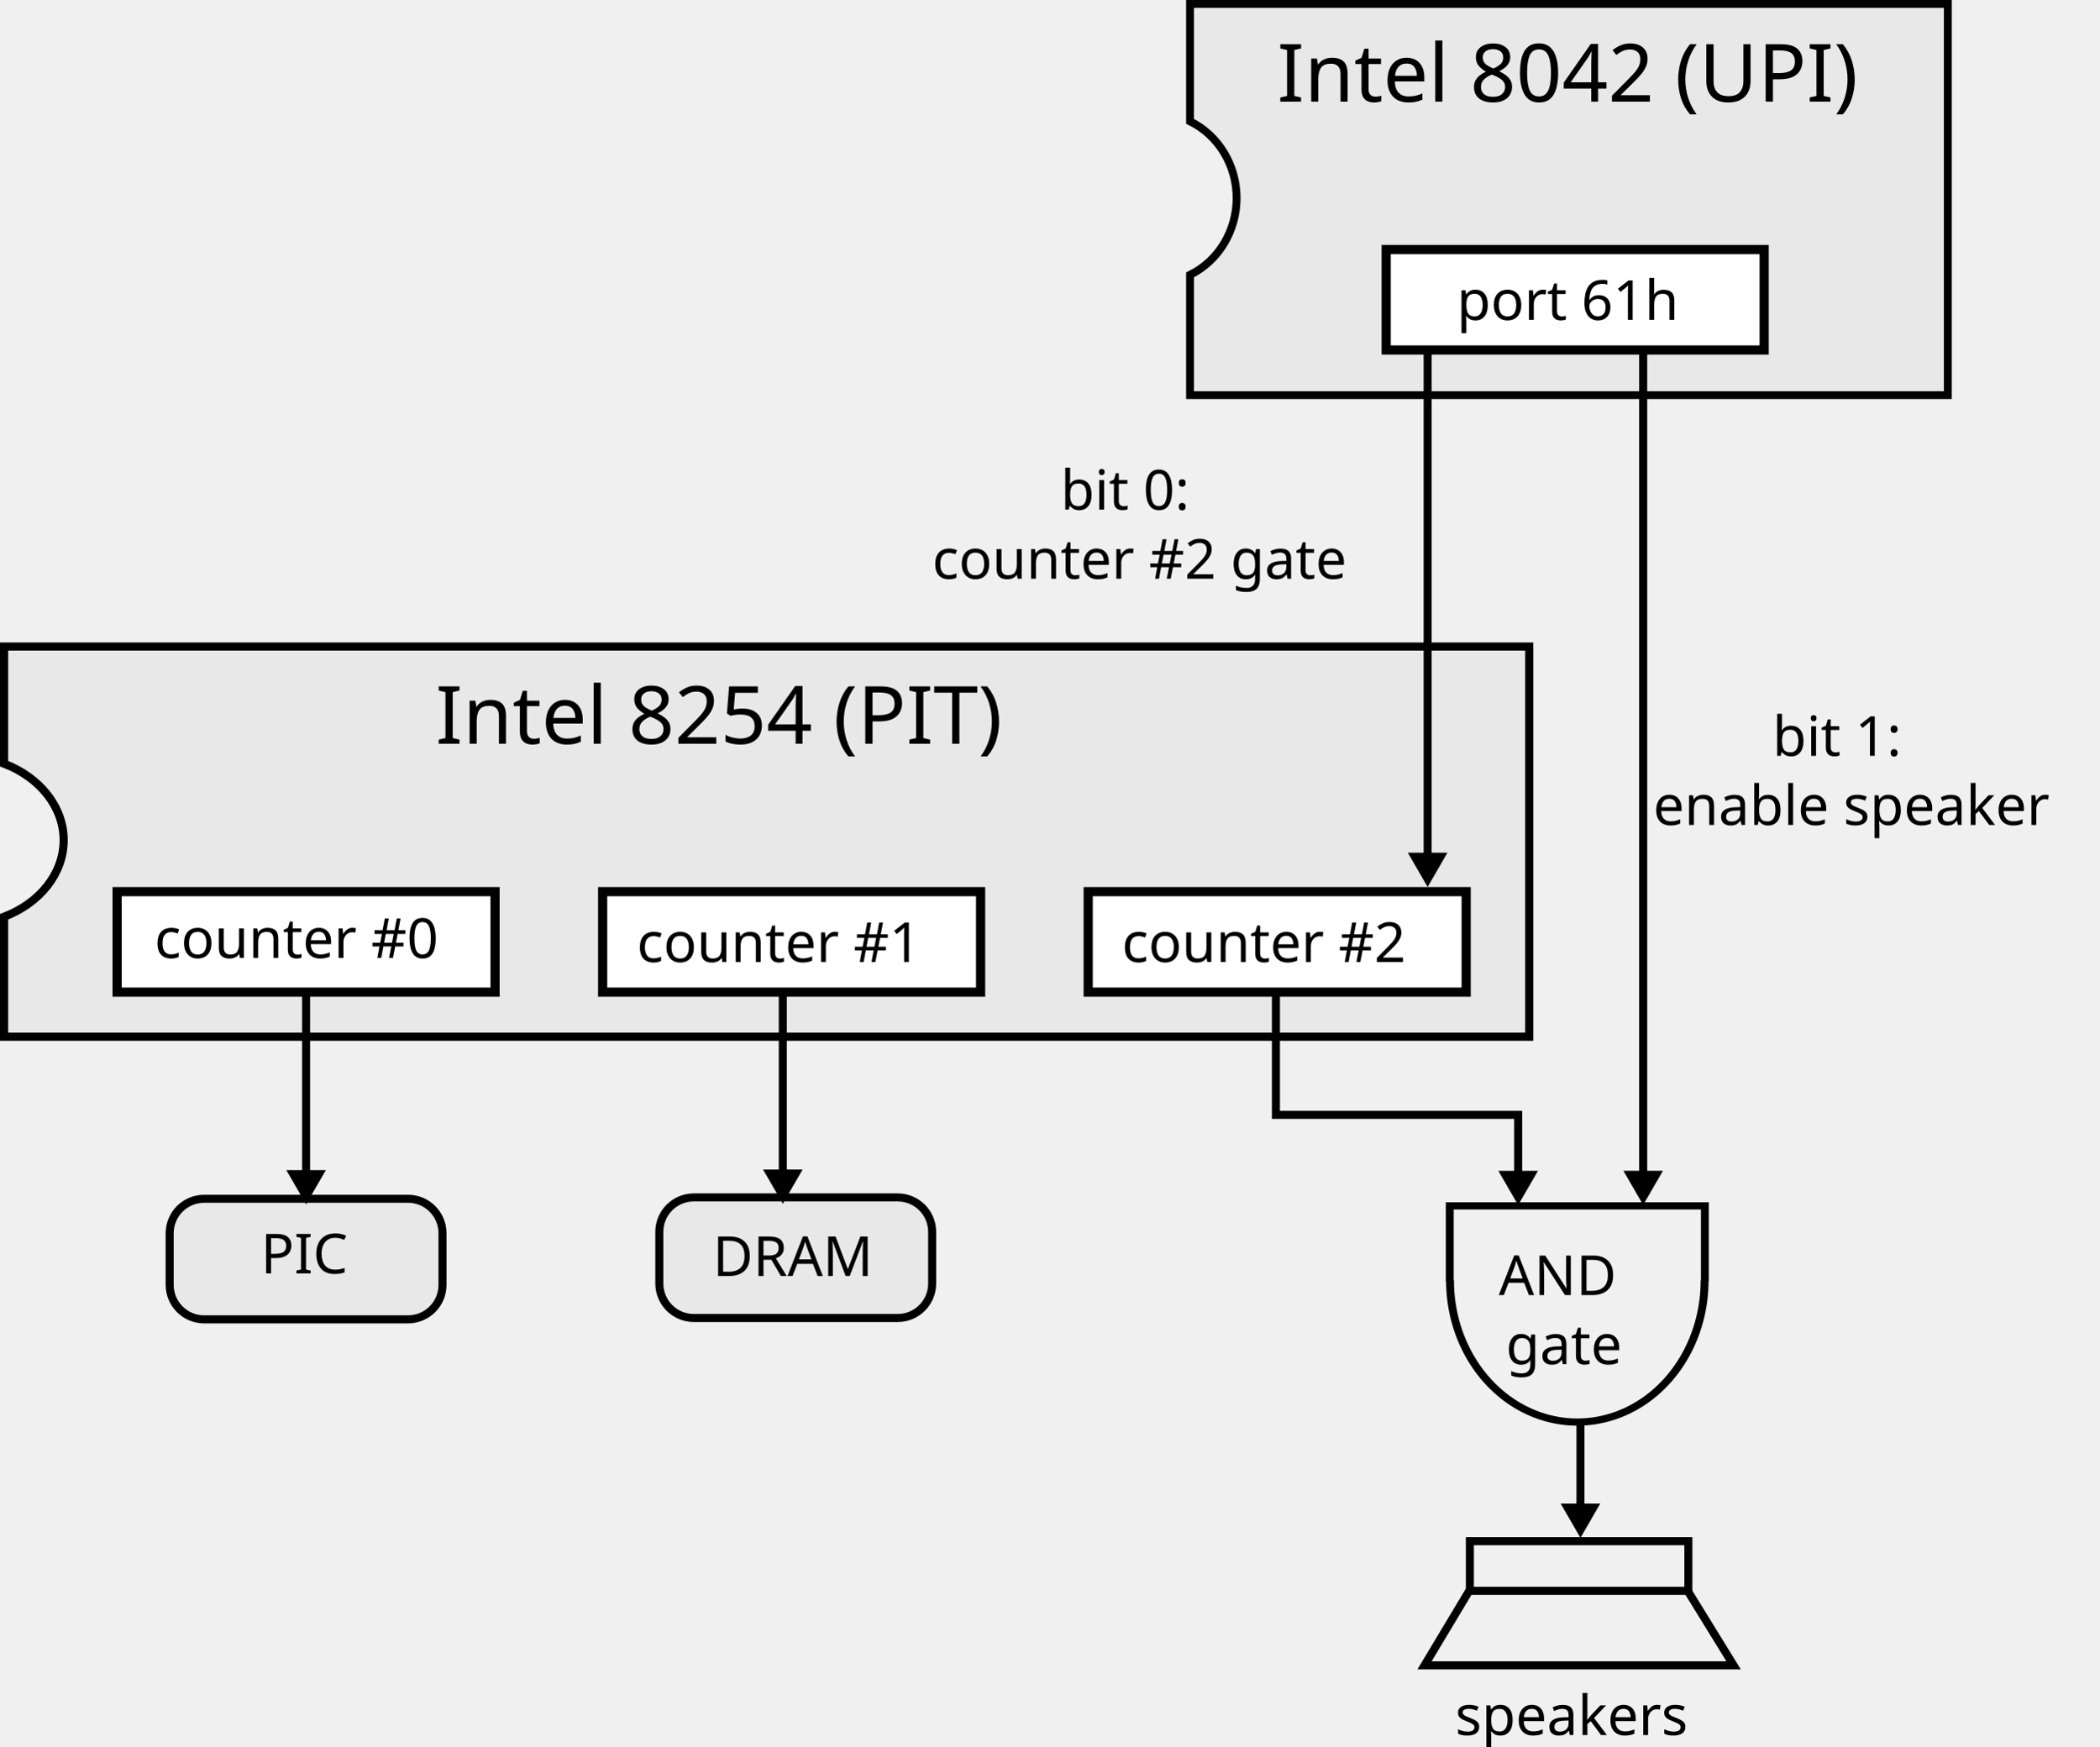
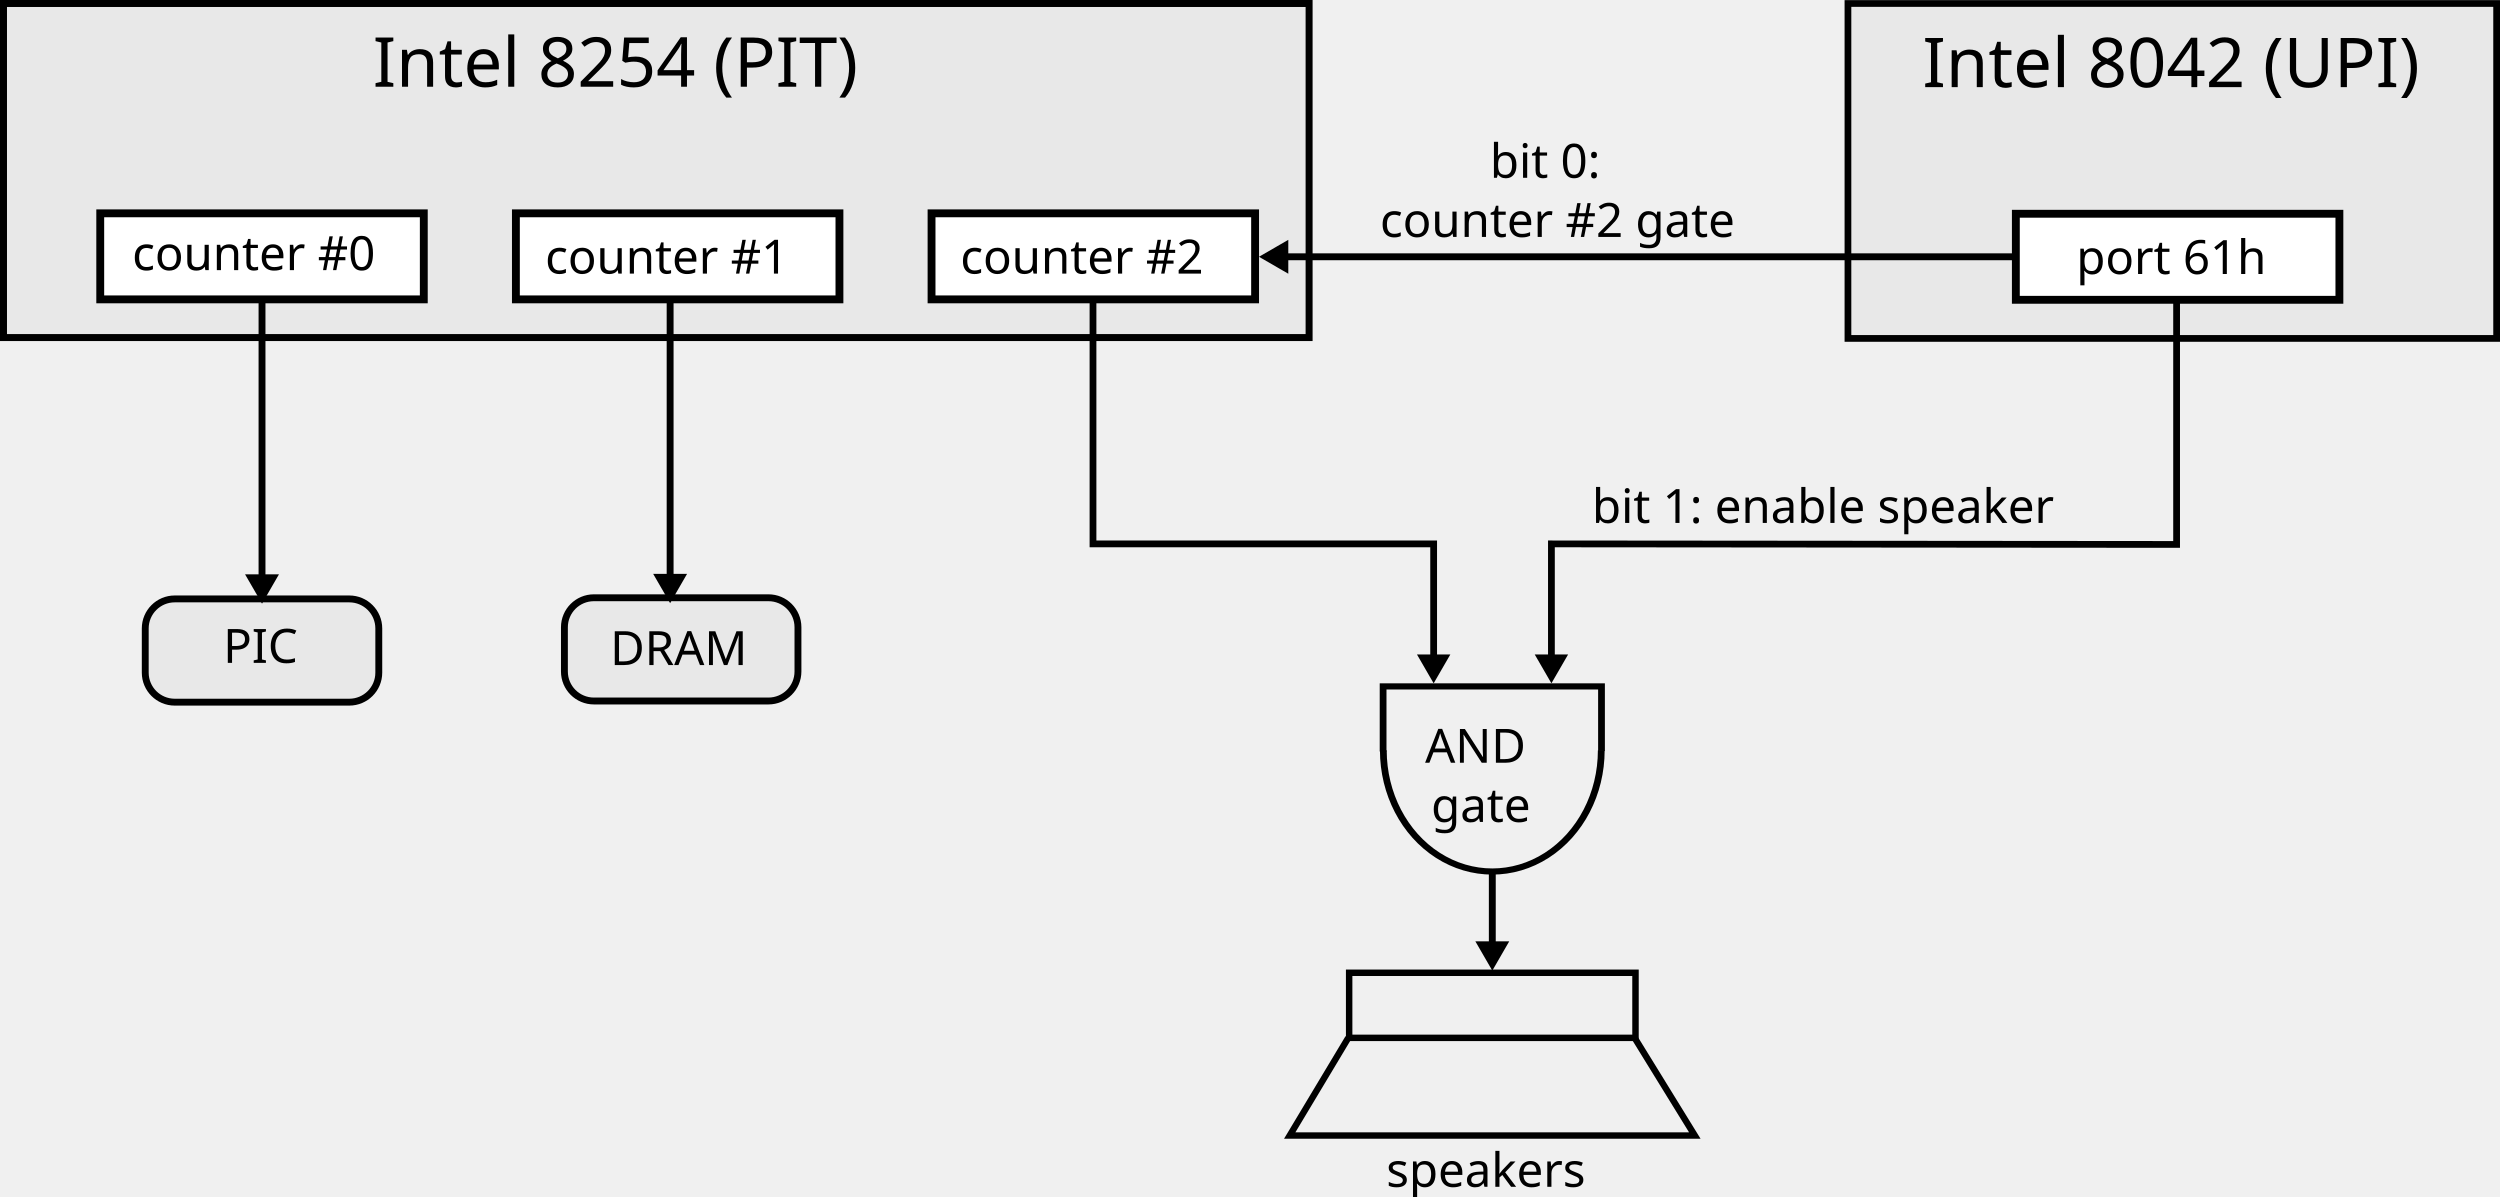
- <svg xmlns="http://www.w3.org/2000/svg" width="294.704mm" height="245.241mm" viewBox="0 0 1044.226 868.963" id="svg6264" version="1.1">
+ <svg xmlns="http://www.w3.org/2000/svg" width="410.002mm" height="196.256mm" viewBox="0 0 1452.763 695.395" id="svg6264" version="1.1">
  <defs id="defs6266">
    <marker orient="auto" refY="0" refX="0" id="marker9388" style="overflow:visible">
      <path id="path9386" d="M 5.77,0 -2.88,5 V -5 Z" style="fill:#000000;fill-opacity:1;fill-rule:evenodd;stroke:#000000;stroke-width:1pt;stroke-opacity:1" transform="scale(0.4)" />
    </marker>
    <marker orient="auto" refY="0" refX="0" id="marker9282" style="overflow:visible">
      <path id="path9161" d="M 5.77,0 -2.88,5 V -5 Z" style="fill:#000000;fill-opacity:1;fill-rule:evenodd;stroke:#000000;stroke-width:1pt;stroke-opacity:1" transform="scale(0.8)" />
    </marker>
    <marker orient="auto" refY="0" refX="0" id="TriangleOutL" style="overflow:visible">
      <path id="path7113" d="M 5.77,0 -2.88,5 V -5 Z" style="fill:#000000;fill-opacity:1;fill-rule:evenodd;stroke:#000000;stroke-width:1pt;stroke-opacity:1" transform="scale(0.8)" />
    </marker>
    <marker orient="auto" refY="0" refX="0" id="TriangleOutM-9" style="overflow:visible">
      <path id="path7116-2" d="M 5.77,0 -2.88,5 V -5 Z" style="fill:#000000;fill-opacity:1;fill-rule:evenodd;stroke:#000000;stroke-width:1pt;stroke-opacity:1" transform="scale(0.4)" />
    </marker>
    <marker orient="auto" refY="0" refX="0" id="TriangleOutM-3" style="overflow:visible">
      <path id="path7116-3" d="M 5.77,0 -2.88,5 V -5 Z" style="fill:#000000;fill-opacity:1;fill-rule:evenodd;stroke:#000000;stroke-width:1pt;stroke-opacity:1" transform="scale(0.4)" />
    </marker>
    <marker orient="auto" refY="0" refX="0" id="TriangleOutM-2" style="overflow:visible">
      <path id="path7116-8" d="M 5.77,0 -2.88,5 V -5 Z" style="fill:#000000;fill-opacity:1;fill-rule:evenodd;stroke:#000000;stroke-width:1pt;stroke-opacity:1" transform="scale(0.4)" />
    </marker>
    <marker orient="auto" refY="0" refX="0" id="TriangleOutM-35" style="overflow:visible">
      <path id="path7116-6" d="M 5.77,0 -2.88,5 V -5 Z" style="fill:#000000;fill-opacity:1;fill-rule:evenodd;stroke:#000000;stroke-width:1pt;stroke-opacity:1" transform="scale(0.4)" />
    </marker>
-     <marker orient="auto" refY="0" refX="0" id="TriangleOutM-35-4" style="overflow:visible">
-       <path id="path7116-6-0" d="M 5.77,0 -2.88,5 V -5 Z" style="fill:#000000;fill-opacity:1;fill-rule:evenodd;stroke:#000000;stroke-width:1pt;stroke-opacity:1" transform="scale(0.4)" />
-     </marker>
    <marker orient="auto" refY="0" refX="0" id="TriangleOutM-9-7" style="overflow:visible">
      <path id="path7116-2-7" d="M 5.77,0 -2.88,5 V -5 Z" style="fill:#000000;fill-opacity:1;fill-rule:evenodd;stroke:#000000;stroke-width:1pt;stroke-opacity:1" transform="scale(0.4)" />
    </marker>
+     <marker orient="auto" refY="0" refX="0" id="marker9388-3" style="overflow:visible">
+       <path id="path9386-1" d="M 5.77,0 -2.88,5 V -5 Z" style="fill:#000000;fill-opacity:1;fill-rule:evenodd;stroke:#000000;stroke-width:1pt;stroke-opacity:1" transform="scale(0.4)" />
+     </marker>
+     <marker orient="auto" refY="0" refX="0" id="marker9388-7" style="overflow:visible">
+       <path id="path9386-8" d="M 5.77,0 -2.88,5 V -5 Z" style="fill:#000000;fill-opacity:1;fill-rule:evenodd;stroke:#000000;stroke-width:1pt;stroke-opacity:1" transform="scale(0.4)" />
+     </marker>
  </defs>
-   <g id="layer1" transform="translate(-60.32011,254.8397)">
-     <path style="fill:#e8e8e8;fill-opacity:1;stroke:#000000;stroke-width:4.057;stroke-miterlimit:4;stroke-dasharray:none;stroke-dashoffset:0;stroke-opacity:1" d="m 62.349,66.855 v 58.261 a 51.452,42.109 0 0 1 29.652,38.088 51.452,42.109 0 0 1 -29.652,38.092 v 59.686 H 821.046 V 66.855 Z" id="rect6831" />
-     <text xml:space="preserve" style="font-style:normal;font-weight:normal;line-height:0%;font-family:sans-serif;letter-spacing:0px;word-spacing:0px;fill:#000000;fill-opacity:1;stroke:none;stroke-width:1px;stroke-linecap:butt;stroke-linejoin:miter;stroke-opacity:1" x="276.959" y="115.219" id="text6851">
-       <tspan id="tspan6853" x="276.959" y="115.219" style="font-size:40px;line-height:1.25;font-family:sans-serif">Intel 8254 (PIT)</tspan>
+   <g id="layer1" transform="translate(25.92989,6.423751)">
+     <path style="fill:#e8e8e8;fill-opacity:1;stroke:#000000;stroke-width:4.057;stroke-miterlimit:4;stroke-dasharray:none;stroke-dashoffset:0;stroke-opacity:1" d="M -23.901,-4.395 V 189.733 H 734.796 V -4.395 Z" id="rect6831" />
+     <text xml:space="preserve" style="font-style:normal;font-weight:normal;line-height:0%;font-family:sans-serif;letter-spacing:0px;word-spacing:0px;fill:#000000;fill-opacity:1;stroke:none;stroke-width:1px;stroke-linecap:butt;stroke-linejoin:miter;stroke-opacity:1" x="190.709" y="43.969" id="text6851">
+       <tspan id="tspan6853" x="190.709" y="43.969" style="font-size:40px;line-height:1.25;font-family:sans-serif">Intel 8254 (PIT)</tspan>
    </text>
-     <rect style="fill:#ffffff;fill-opacity:1;stroke:#000000;stroke-width:4.566;stroke-miterlimit:4;stroke-dasharray:none;stroke-dashoffset:0;stroke-opacity:1" id="rect6873" width="188.018" height="50" x="118.571" y="188.791" />
-     <rect style="fill:#ffffff;fill-opacity:1;stroke:#000000;stroke-width:4.566;stroke-miterlimit:4;stroke-dasharray:none;stroke-dashoffset:0;stroke-opacity:1" id="rect6873-2" width="188.018" height="50" x="360.109" y="188.791" />
-     <rect style="fill:#ffffff;fill-opacity:1;stroke:#000000;stroke-width:4.566;stroke-miterlimit:4;stroke-dasharray:none;stroke-dashoffset:0;stroke-opacity:1" id="rect6873-0" width="188.018" height="50" x="601.646" y="188.791" />
-     <text xml:space="preserve" style="font-style:normal;font-weight:normal;line-height:0%;font-family:sans-serif;letter-spacing:0px;word-spacing:0px;fill:#000000;fill-opacity:1;stroke:none;stroke-width:1px;stroke-linecap:butt;stroke-linejoin:miter;stroke-opacity:1" x="137.143" y="221.809" id="text6896">
-       <tspan id="tspan6898" x="137.143" y="221.809" style="font-style:normal;font-variant:normal;font-weight:normal;font-stretch:normal;font-size:27.5px;line-height:125%;font-family:sans-serif;-inkscape-font-specification:'Sans, Normal';text-align:start;writing-mode:lr-tb;text-anchor:start">counter #0</tspan>
+     <rect style="fill:#ffffff;fill-opacity:1;stroke:#000000;stroke-width:4.566;stroke-miterlimit:4;stroke-dasharray:none;stroke-dashoffset:0;stroke-opacity:1" id="rect6873" width="188.018" height="50" x="32.321" y="117.541" />
+     <rect style="fill:#ffffff;fill-opacity:1;stroke:#000000;stroke-width:4.566;stroke-miterlimit:4;stroke-dasharray:none;stroke-dashoffset:0;stroke-opacity:1" id="rect6873-2" width="188.018" height="50" x="273.859" y="117.541" />
+     <rect style="fill:#ffffff;fill-opacity:1;stroke:#000000;stroke-width:4.566;stroke-miterlimit:4;stroke-dasharray:none;stroke-dashoffset:0;stroke-opacity:1" id="rect6873-0" width="188.018" height="50" x="515.396" y="117.541" />
+     <text xml:space="preserve" style="font-style:normal;font-weight:normal;line-height:0%;font-family:sans-serif;letter-spacing:0px;word-spacing:0px;fill:#000000;fill-opacity:1;stroke:none;stroke-width:1px;stroke-linecap:butt;stroke-linejoin:miter;stroke-opacity:1" x="50.893" y="150.559" id="text6896">
+       <tspan id="tspan6898" x="50.893" y="150.559" style="font-style:normal;font-variant:normal;font-weight:normal;font-stretch:normal;font-size:27.5px;line-height:125%;font-family:sans-serif;-inkscape-font-specification:'Sans, Normal';text-align:start;writing-mode:lr-tb;text-anchor:start">counter #0</tspan>
    </text>
-     <rect style="fill:#e8e8e8;fill-opacity:1;stroke:#000000;stroke-width:4;stroke-miterlimit:4;stroke-dasharray:none;stroke-dashoffset:0;stroke-opacity:1" id="rect6926" width="135.714" height="60" x="388.304" y="340.934" ry="17.143" />
-     <text xml:space="preserve" style="font-style:normal;font-weight:normal;line-height:0%;font-family:sans-serif;letter-spacing:0px;word-spacing:0px;fill:#000000;fill-opacity:1;stroke:none;stroke-width:1px;stroke-linecap:butt;stroke-linejoin:miter;stroke-opacity:1" x="414.896" y="380.043" id="text6943-7">
-       <tspan id="tspan6945-5" x="414.896" y="380.043" style="font-style:normal;font-variant:normal;font-weight:normal;font-stretch:normal;font-size:27.5px;line-height:125%;font-family:sans-serif;-inkscape-font-specification:'Sans, Normal';text-align:start;writing-mode:lr-tb;text-anchor:start">DRAM</tspan>
+     <rect style="fill:#e8e8e8;fill-opacity:1;stroke:#000000;stroke-width:4;stroke-miterlimit:4;stroke-dasharray:none;stroke-dashoffset:0;stroke-opacity:1" id="rect6926" width="135.714" height="60" x="302.054" y="340.934" ry="17.143" />
+     <text xml:space="preserve" style="font-style:normal;font-weight:normal;line-height:0%;font-family:sans-serif;letter-spacing:0px;word-spacing:0px;fill:#000000;fill-opacity:1;stroke:none;stroke-width:1px;stroke-linecap:butt;stroke-linejoin:miter;stroke-opacity:1" x="328.646" y="380.043" id="text6943-7">
+       <tspan id="tspan6945-5" x="328.646" y="380.043" style="font-style:normal;font-variant:normal;font-weight:normal;font-stretch:normal;font-size:27.5px;line-height:125%;font-family:sans-serif;-inkscape-font-specification:'Sans, Normal';text-align:start;writing-mode:lr-tb;text-anchor:start">DRAM</tspan>
    </text>
-     <path style="fill:none;fill-rule:evenodd;stroke:#000000;stroke-width:4;stroke-linecap:butt;stroke-linejoin:miter;stroke-miterlimit:4;stroke-dasharray:none;stroke-opacity:1;marker-end:url(#TriangleOutM-9)" d="M 449.732,238.48 V 332.728" id="path6965-3" />
-     <text xml:space="preserve" style="font-style:normal;font-weight:normal;font-size:12px;line-height:0%;font-family:sans-serif;letter-spacing:0px;word-spacing:0px;fill:#000000;fill-opacity:1;stroke:none;stroke-width:1px;stroke-linecap:butt;stroke-linejoin:miter;stroke-opacity:1" x="377.13" y="223.801" id="text6896-0">
-       <tspan id="tspan6898-4" x="377.13" y="223.801" style="font-style:normal;font-variant:normal;font-weight:normal;font-stretch:normal;font-size:27.5px;line-height:125%;font-family:sans-serif;-inkscape-font-specification:'Sans, Normal';text-align:start;writing-mode:lr-tb;text-anchor:start;stroke-width:1px">counter #1</tspan>
+     <path style="fill:none;fill-rule:evenodd;stroke:#000000;stroke-width:4;stroke-linecap:butt;stroke-linejoin:miter;stroke-miterlimit:4;stroke-dasharray:none;stroke-opacity:1;marker-end:url(#TriangleOutM-9)" d="M 363.482,167.541 V 332.728" id="path6965-3" />
+     <text xml:space="preserve" style="font-style:normal;font-weight:normal;font-size:12px;line-height:0%;font-family:sans-serif;letter-spacing:0px;word-spacing:0px;fill:#000000;fill-opacity:1;stroke:none;stroke-width:1px;stroke-linecap:butt;stroke-linejoin:miter;stroke-opacity:1" x="290.88" y="152.551" id="text6896-0">
+       <tspan id="tspan6898-4" x="290.88" y="152.551" style="font-style:normal;font-variant:normal;font-weight:normal;font-stretch:normal;font-size:27.5px;line-height:125%;font-family:sans-serif;-inkscape-font-specification:'Sans, Normal';text-align:start;writing-mode:lr-tb;text-anchor:start;stroke-width:1px">counter #1</tspan>
    </text>
-     <text xml:space="preserve" style="font-style:normal;font-weight:normal;font-size:12px;line-height:0%;font-family:sans-serif;letter-spacing:0px;word-spacing:0px;fill:#000000;fill-opacity:1;stroke:none;stroke-width:1px;stroke-linecap:butt;stroke-linejoin:miter;stroke-opacity:1" x="618.392" y="223.801" id="text6896-05">
-       <tspan id="tspan6898-0" x="618.392" y="223.801" style="font-style:normal;font-variant:normal;font-weight:normal;font-stretch:normal;font-size:27.5px;line-height:125%;font-family:sans-serif;-inkscape-font-specification:'Sans, Normal';text-align:start;writing-mode:lr-tb;text-anchor:start;stroke-width:1px">counter #2</tspan>
+     <text xml:space="preserve" style="font-style:normal;font-weight:normal;font-size:12px;line-height:0%;font-family:sans-serif;letter-spacing:0px;word-spacing:0px;fill:#000000;fill-opacity:1;stroke:none;stroke-width:1px;stroke-linecap:butt;stroke-linejoin:miter;stroke-opacity:1" x="532.142" y="152.551" id="text6896-05">
+       <tspan id="tspan6898-0" x="532.142" y="152.551" style="font-style:normal;font-variant:normal;font-weight:normal;font-stretch:normal;font-size:27.5px;line-height:125%;font-family:sans-serif;-inkscape-font-specification:'Sans, Normal';text-align:start;writing-mode:lr-tb;text-anchor:start;stroke-width:1px">counter #2</tspan>
    </text>
-     <rect style="fill:#e8e8e8;fill-opacity:1;stroke:#000000;stroke-width:4;stroke-miterlimit:4;stroke-dasharray:none;stroke-dashoffset:0;stroke-opacity:1" id="rect6926-1-8" width="135.714" height="60" x="144.723" y="341.609" ry="17.143" />
-     <text xml:space="preserve" style="font-style:normal;font-weight:normal;font-size:12px;line-height:0%;font-family:sans-serif;letter-spacing:0px;word-spacing:0px;fill:#000000;fill-opacity:1;stroke:none;stroke-width:1px;stroke-linecap:butt;stroke-linejoin:miter;stroke-opacity:1" x="190.022" y="378.752" id="text6943-9">
-       <tspan id="tspan6945-2" x="190.022" y="378.752" style="font-style:normal;font-variant:normal;font-weight:normal;font-stretch:normal;font-size:27.5px;line-height:125%;font-family:sans-serif;-inkscape-font-specification:'Sans, Normal';text-align:start;writing-mode:lr-tb;text-anchor:start;stroke-width:1px">PIC</tspan>
+     <rect style="fill:#e8e8e8;fill-opacity:1;stroke:#000000;stroke-width:4;stroke-miterlimit:4;stroke-dasharray:none;stroke-dashoffset:0;stroke-opacity:1" id="rect6926-1-8" width="135.714" height="60" x="58.473" y="341.609" ry="17.143" />
+     <text xml:space="preserve" style="font-style:normal;font-weight:normal;font-size:12px;line-height:0%;font-family:sans-serif;letter-spacing:0px;word-spacing:0px;fill:#000000;fill-opacity:1;stroke:none;stroke-width:1px;stroke-linecap:butt;stroke-linejoin:miter;stroke-opacity:1" x="103.772" y="378.752" id="text6943-9">
+       <tspan id="tspan6945-2" x="103.772" y="378.752" style="font-style:normal;font-variant:normal;font-weight:normal;font-stretch:normal;font-size:27.5px;line-height:125%;font-family:sans-serif;-inkscape-font-specification:'Sans, Normal';text-align:start;writing-mode:lr-tb;text-anchor:start;stroke-width:1px">PIC</tspan>
    </text>
-     <path style="fill:none;fill-rule:evenodd;stroke:#000000;stroke-width:4;stroke-linecap:butt;stroke-linejoin:miter;stroke-miterlimit:4;stroke-dasharray:none;stroke-opacity:1;marker-end:url(#TriangleOutM-2)" d="m 212.58,238.752 v 94.248" id="path6965-8" />
-     <path style="fill:#e8e8e8;fill-opacity:1;stroke:#000000;stroke-width:3.91;stroke-miterlimit:4;stroke-dasharray:none;stroke-dashoffset:0;stroke-opacity:1" d="m 652.311,-252.884 v 58.412 c 14.121,6.936 23.151,21.817 23.171,38.187 -0.019,16.371 -9.049,31.255 -23.171,38.191 v 59.841 H 1029.268 V -252.884 Z" id="rect6831-0-8" />
-     <text xml:space="preserve" style="font-style:normal;font-weight:normal;font-size:12px;line-height:0%;font-family:sans-serif;letter-spacing:0px;word-spacing:0px;fill:#000000;fill-opacity:1;stroke:none;stroke-width:1px;stroke-linecap:butt;stroke-linejoin:miter;stroke-opacity:1" x="695.619" y="-204.269" id="text6851-8">
-       <tspan id="tspan6853-6" x="695.619" y="-204.269" style="font-size:40px;line-height:1.25;font-family:sans-serif;stroke-width:1px">Intel 8042 (UPI)</tspan>
+     <path style="fill:none;fill-rule:evenodd;stroke:#000000;stroke-width:4;stroke-linecap:butt;stroke-linejoin:miter;stroke-miterlimit:4;stroke-dasharray:none;stroke-opacity:1;marker-end:url(#TriangleOutM-2)" d="M 126.33,167.541 V 333" id="path6965-8" />
+     <path style="fill:#e8e8e8;fill-opacity:1;stroke:#000000;stroke-width:3.91;stroke-miterlimit:4;stroke-dasharray:none;stroke-dashoffset:0;stroke-opacity:1" d="M 1047.92,-4.395 V 190.235 h 376.957 V -4.395 Z" id="rect6831-0-8" />
+     <text xml:space="preserve" style="font-style:normal;font-weight:normal;font-size:12px;line-height:0%;font-family:sans-serif;letter-spacing:0px;word-spacing:0px;fill:#000000;fill-opacity:1;stroke:none;stroke-width:1px;stroke-linecap:butt;stroke-linejoin:miter;stroke-opacity:1" x="1091.228" y="44.221" id="text6851-8">
+       <tspan id="tspan6853-6" x="1091.228" y="44.221" style="font-size:40px;line-height:1.25;font-family:sans-serif;stroke-width:1px">Intel 8042 (UPI)</tspan>
    </text>
-     <rect style="fill:#ffffff;fill-opacity:1;stroke:#000000;stroke-width:4.566;stroke-miterlimit:4;stroke-dasharray:none;stroke-dashoffset:0;stroke-opacity:1" id="rect6873-0-3" width="188.018" height="50" x="749.878" y="-130.697" />
-     <text xml:space="preserve" style="font-style:normal;font-weight:normal;font-size:12px;line-height:0%;font-family:sans-serif;letter-spacing:0px;word-spacing:0px;fill:#000000;fill-opacity:1;stroke:none;stroke-width:1px;stroke-linecap:butt;stroke-linejoin:miter;stroke-opacity:1" x="785.007" y="-95.687" id="text6896-05-8">
-       <tspan id="tspan6898-0-3" x="785.007" y="-95.687" style="font-style:normal;font-variant:normal;font-weight:normal;font-stretch:normal;font-size:27.5px;line-height:125%;font-family:sans-serif;-inkscape-font-specification:'Sans, Normal';text-align:start;writing-mode:lr-tb;text-anchor:start;stroke-width:1px">port 61h</tspan>
+     <rect style="fill:#ffffff;fill-opacity:1;stroke:#000000;stroke-width:4.566;stroke-miterlimit:4;stroke-dasharray:none;stroke-dashoffset:0;stroke-opacity:1" id="rect6873-0-3" width="188.018" height="50" x="1145.488" y="117.792" />
+     <text xml:space="preserve" style="font-style:normal;font-weight:normal;font-size:12px;line-height:0%;font-family:sans-serif;letter-spacing:0px;word-spacing:0px;fill:#000000;fill-opacity:1;stroke:none;stroke-width:1px;stroke-linecap:butt;stroke-linejoin:miter;stroke-opacity:1" x="1180.616" y="152.802" id="text6896-05-8">
+       <tspan id="tspan6898-0-3" x="1180.616" y="152.802" style="font-style:normal;font-variant:normal;font-weight:normal;font-stretch:normal;font-size:27.5px;line-height:125%;font-family:sans-serif;-inkscape-font-specification:'Sans, Normal';text-align:start;writing-mode:lr-tb;text-anchor:start;stroke-width:1px">port 61h</tspan>
    </text>
-     <text xml:space="preserve" style="font-style:normal;font-variant:normal;font-weight:normal;font-stretch:normal;font-size:27.5px;line-height:0%;font-family:sans-serif;-inkscape-font-specification:'sans-serif, Normal';font-variant-ligatures:normal;font-variant-caps:normal;font-variant-numeric:normal;font-feature-settings:normal;text-align:start;letter-spacing:0px;word-spacing:0px;writing-mode:lr-tb;text-anchor:start;fill:#000000;fill-opacity:1;stroke:none;stroke-width:1px;stroke-linecap:butt;stroke-linejoin:miter;stroke-opacity:1" x="645.026" y="-1.279" id="text6896-05-7">
-       <tspan id="tspan6898-0-6" x="645.026" y="-1.279" style="font-style:normal;font-variant:normal;font-weight:normal;font-stretch:normal;font-size:27.5px;line-height:125%;font-family:sans-serif;-inkscape-font-specification:'sans-serif, Normal';font-variant-ligatures:normal;font-variant-caps:normal;font-variant-numeric:normal;font-feature-settings:normal;text-align:center;writing-mode:lr-tb;text-anchor:middle;stroke-width:1px">bit 0:</tspan>
-       <tspan x="645.026" y="33.096" style="font-style:normal;font-variant:normal;font-weight:normal;font-stretch:normal;font-size:27.5px;line-height:125%;font-family:sans-serif;-inkscape-font-specification:'sans-serif, Normal';font-variant-ligatures:normal;font-variant-caps:normal;font-variant-numeric:normal;font-feature-settings:normal;text-align:center;writing-mode:lr-tb;text-anchor:middle;stroke-width:1px" id="tspan3808">counter #2 gate</tspan>
+     <text xml:space="preserve" style="font-style:normal;font-variant:normal;font-weight:normal;font-stretch:normal;font-size:27.5px;line-height:0%;font-family:sans-serif;-inkscape-font-specification:'sans-serif, Normal';font-variant-ligatures:normal;font-variant-caps:normal;font-variant-numeric:normal;font-feature-settings:normal;text-align:start;letter-spacing:0px;word-spacing:0px;writing-mode:lr-tb;text-anchor:start;fill:#000000;fill-opacity:1;stroke:none;stroke-width:1px;stroke-linecap:butt;stroke-linejoin:miter;stroke-opacity:1" x="896.977" y="96.889" id="text6896-05-7">
+       <tspan id="tspan6898-0-6" x="896.977" y="96.889" style="font-style:normal;font-variant:normal;font-weight:normal;font-stretch:normal;font-size:27.5px;line-height:125%;font-family:sans-serif;-inkscape-font-specification:'sans-serif, Normal';font-variant-ligatures:normal;font-variant-caps:normal;font-variant-numeric:normal;font-feature-settings:normal;text-align:center;writing-mode:lr-tb;text-anchor:middle;stroke-width:1px">bit 0:</tspan>
+       <tspan x="896.977" y="131.264" style="font-style:normal;font-variant:normal;font-weight:normal;font-stretch:normal;font-size:27.5px;line-height:125%;font-family:sans-serif;-inkscape-font-specification:'sans-serif, Normal';font-variant-ligatures:normal;font-variant-caps:normal;font-variant-numeric:normal;font-feature-settings:normal;text-align:center;writing-mode:lr-tb;text-anchor:middle;stroke-width:1px" id="tspan3808">counter #2 gate</tspan>
    </text>
-     <text xml:space="preserve" style="font-style:normal;font-weight:normal;font-size:12px;line-height:0%;font-family:sans-serif;letter-spacing:0px;word-spacing:0px;fill:#000000;fill-opacity:1;stroke:none;stroke-width:1px;stroke-linecap:butt;stroke-linejoin:miter;stroke-opacity:1" x="846.101" y="389.513" id="text6943-7-4">
-       <tspan id="tspan6945-5-5" x="846.101" y="389.513" style="font-style:normal;font-variant:normal;font-weight:normal;font-stretch:normal;font-size:27.5px;line-height:125%;font-family:sans-serif;-inkscape-font-specification:'sans-serif, Normal';font-variant-ligatures:normal;font-variant-caps:normal;font-variant-numeric:normal;font-feature-settings:normal;text-align:center;writing-mode:lr-tb;text-anchor:middle;stroke-width:1px">AND</tspan>
-       <tspan x="846.101" y="423.888" style="font-style:normal;font-variant:normal;font-weight:normal;font-stretch:normal;font-size:27.5px;line-height:125%;font-family:sans-serif;-inkscape-font-specification:'sans-serif, Normal';font-variant-ligatures:normal;font-variant-caps:normal;font-variant-numeric:normal;font-feature-settings:normal;text-align:center;writing-mode:lr-tb;text-anchor:middle;stroke-width:1px" id="tspan8991">gate</tspan>
+     <text xml:space="preserve" style="font-style:normal;font-weight:normal;font-size:12px;line-height:0%;font-family:sans-serif;letter-spacing:0px;word-spacing:0px;fill:#000000;fill-opacity:1;stroke:none;stroke-width:1px;stroke-linecap:butt;stroke-linejoin:miter;stroke-opacity:1" x="842.396" y="436.822" id="text6943-7-4">
+       <tspan id="tspan6945-5-5" x="842.396" y="436.822" style="font-style:normal;font-variant:normal;font-weight:normal;font-stretch:normal;font-size:27.5px;line-height:125%;font-family:sans-serif;-inkscape-font-specification:'sans-serif, Normal';font-variant-ligatures:normal;font-variant-caps:normal;font-variant-numeric:normal;font-feature-settings:normal;text-align:center;writing-mode:lr-tb;text-anchor:middle;stroke-width:1px">AND</tspan>
+       <tspan x="842.396" y="471.197" style="font-style:normal;font-variant:normal;font-weight:normal;font-stretch:normal;font-size:27.5px;line-height:125%;font-family:sans-serif;-inkscape-font-specification:'sans-serif, Normal';font-variant-ligatures:normal;font-variant-caps:normal;font-variant-numeric:normal;font-feature-settings:normal;text-align:center;writing-mode:lr-tb;text-anchor:middle;stroke-width:1px" id="tspan8991">gate</tspan>
    </text>
-     <text xml:space="preserve" style="font-style:normal;font-variant:normal;font-weight:normal;font-stretch:normal;font-size:27.5px;line-height:0%;font-family:sans-serif;-inkscape-font-specification:'sans-serif, Normal';font-variant-ligatures:normal;font-variant-caps:normal;font-variant-numeric:normal;font-feature-settings:normal;text-align:start;letter-spacing:0px;word-spacing:0px;writing-mode:lr-tb;text-anchor:start;fill:#000000;fill-opacity:1;stroke:none;stroke-width:1px;stroke-linecap:butt;stroke-linejoin:miter;stroke-opacity:1" x="999.165" y="121.22" id="text6896-05-7-9">
-       <tspan id="tspan6898-0-6-7" x="999.165" y="121.22" style="font-style:normal;font-variant:normal;font-weight:normal;font-stretch:normal;font-size:27.5px;line-height:125%;font-family:sans-serif;-inkscape-font-specification:'sans-serif, Normal';font-variant-ligatures:normal;font-variant-caps:normal;font-variant-numeric:normal;font-feature-settings:normal;text-align:center;writing-mode:lr-tb;text-anchor:middle;stroke-width:1px">bit 1:</tspan>
-       <tspan x="999.165" y="155.595" style="font-style:normal;font-variant:normal;font-weight:normal;font-stretch:normal;font-size:27.5px;line-height:125%;font-family:sans-serif;-inkscape-font-specification:'sans-serif, Normal';font-variant-ligatures:normal;font-variant-caps:normal;font-variant-numeric:normal;font-feature-settings:normal;text-align:center;writing-mode:lr-tb;text-anchor:middle;stroke-width:1px" id="tspan3808-4">enable speaker</tspan>
+     <text xml:space="preserve" style="font-style:normal;font-variant:normal;font-weight:normal;font-stretch:normal;font-size:27.5px;line-height:0%;font-family:sans-serif;-inkscape-font-specification:'sans-serif, Normal';font-variant-ligatures:normal;font-variant-caps:normal;font-variant-numeric:normal;font-feature-settings:normal;text-align:start;letter-spacing:0px;word-spacing:0px;writing-mode:lr-tb;text-anchor:start;fill:#000000;fill-opacity:1;stroke:none;stroke-width:1px;stroke-linecap:butt;stroke-linejoin:miter;stroke-opacity:1" x="1051.32" y="297.447" id="text6896-05-7-9">
+       <tspan x="1051.32" y="297.447" style="font-style:normal;font-variant:normal;font-weight:normal;font-stretch:normal;font-size:27.5px;line-height:125%;font-family:sans-serif;-inkscape-font-specification:'sans-serif, Normal';font-variant-ligatures:normal;font-variant-caps:normal;font-variant-numeric:normal;font-feature-settings:normal;text-align:center;writing-mode:lr-tb;text-anchor:middle;stroke-width:1px" id="tspan3808-4">bit 1: enable speaker</tspan>
    </text>
-     <path style="fill:none;fill-rule:evenodd;stroke:#000000;stroke-width:4;stroke-linecap:butt;stroke-linejoin:miter;stroke-miterlimit:4;stroke-dasharray:none;stroke-opacity:1;marker-end:url(#TriangleOutM-35)" d="M 770.503,-80.697 V 175.109" id="path6965-1" />
-     <path style="fill:none;stroke:#000000;stroke-width:4;stroke-linecap:butt;stroke-linejoin:miter;stroke-miterlimit:4;stroke-dasharray:none;stroke-opacity:1;marker-end:url(#marker9388)" d="m 695.023,239.597 v 60.257 h 120.514 v 33.528" id="path11366" />
-     <path style="fill:none;fill-rule:evenodd;stroke:#000000;stroke-width:4;stroke-linecap:butt;stroke-linejoin:miter;stroke-miterlimit:4;stroke-dasharray:none;stroke-opacity:1;marker-end:url(#TriangleOutM-35-4)" d="M 877.723,-78.702 V 333.333" id="path6965-1-3" />
-     <rect style="opacity:1;vector-effect:none;fill:none;fill-opacity:1;stroke:#000000;stroke-width:4;stroke-linecap:butt;stroke-linejoin:miter;stroke-miterlimit:4;stroke-dasharray:none;stroke-dashoffset:0;stroke-opacity:1;paint-order:normal" id="rect12883" width="108.681" height="24.7" x="791.512" y="511.973" />
-     <path style="fill:none;stroke:#000000;stroke-width:4;stroke-linecap:butt;stroke-linejoin:miter;stroke-miterlimit:4;stroke-dasharray:none;stroke-opacity:1" d="m 791.182,536.673 -22.23,37.076 h 153.753 l -22.841,-37.076" id="path12894" />
-     <text xml:space="preserve" style="font-style:normal;font-weight:normal;font-size:12px;line-height:0%;font-family:sans-serif;letter-spacing:0px;word-spacing:0px;fill:#000000;fill-opacity:1;stroke:none;stroke-width:1px;stroke-linecap:butt;stroke-linejoin:miter;stroke-opacity:1" x="784.206" y="608.403" id="text6943-7-1">
-       <tspan id="tspan6945-5-2" x="784.206" y="608.403" style="font-style:normal;font-variant:normal;font-weight:normal;font-stretch:normal;font-size:27.5px;line-height:125%;font-family:sans-serif;-inkscape-font-specification:'Sans, Normal';text-align:start;writing-mode:lr-tb;text-anchor:start;stroke-width:1px">speakers</tspan>
+     <path style="fill:none;fill-rule:evenodd;stroke:#000000;stroke-width:4;stroke-linecap:butt;stroke-linejoin:miter;stroke-miterlimit:4;stroke-dasharray:none;stroke-opacity:1;marker-end:url(#TriangleOutM-35)" d="M 1145.488,142.792 H 717.031" id="path6965-1" />
+     <path style="fill:none;stroke:#000000;stroke-width:3.938;stroke-linecap:butt;stroke-linejoin:miter;stroke-miterlimit:4;stroke-dasharray:none;stroke-opacity:1;marker-end:url(#marker9388)" d="m 609.216,167.035 v 142.597 h 197.957 v 69.845" id="path11366" />
+     <path style="fill:none;stroke:#000000;stroke-width:3.938;stroke-linecap:butt;stroke-linejoin:miter;stroke-miterlimit:4;stroke-dasharray:none;stroke-opacity:1;marker-end:url(#marker9388-7)" d="m 1238.905,167.357 v 142.597 l -363.3,-0.322 v 69.845" id="path11366-5" />
+     <g id="g1" transform="matrix(1.531062,0,0,1.531062,-453.7847,-345.5725)" style="stroke-width:2.449;stroke-dasharray:none">
+       <rect style="opacity:1;fill:none;fill-opacity:1;stroke:#000000;stroke-width:2.449;stroke-linecap:butt;stroke-linejoin:miter;stroke-miterlimit:4;stroke-dasharray:none;stroke-dashoffset:0;stroke-opacity:1;paint-order:normal" id="rect12883" width="108.681" height="24.7" x="791.512" y="590.723" />
+       <path style="fill:none;stroke:#000000;stroke-width:2.449;stroke-linecap:butt;stroke-linejoin:miter;stroke-miterlimit:4;stroke-dasharray:none;stroke-opacity:1" d="m 791.182,615.423 -22.23,37.076 h 153.753 l -22.841,-37.076" id="path12894" />
+     </g>
+     <text xml:space="preserve" style="font-style:normal;font-weight:normal;font-size:12px;line-height:0%;font-family:sans-serif;letter-spacing:0px;word-spacing:0px;fill:#000000;fill-opacity:1;stroke:none;stroke-width:1px;stroke-linecap:butt;stroke-linejoin:miter;stroke-opacity:1" x="779.654" y="683.251" id="text6943-7-1">
+       <tspan id="tspan6945-5-2" x="779.654" y="683.251" style="font-style:normal;font-variant:normal;font-weight:normal;font-stretch:normal;font-size:27.5px;line-height:125%;font-family:sans-serif;-inkscape-font-specification:'Sans, Normal';text-align:start;writing-mode:lr-tb;text-anchor:start;stroke-width:1px">speakers</tspan>
    </text>
-     <path style="fill:none;fill-rule:evenodd;stroke:#000000;stroke-width:4;stroke-linecap:butt;stroke-linejoin:miter;stroke-miterlimit:4;stroke-dasharray:none;stroke-opacity:1;marker-end:url(#TriangleOutM-9-7)" d="m 846.524,452.73 v 46.217" id="path6965-3-9" />
-     <g id="g1503" transform="matrix(0.7701793,0,0,0.7007671,625.0524,52.65208)" style="stroke-width:5.104;stroke-miterlimit:4;stroke-dasharray:none">
+     <path style="fill:none;fill-rule:evenodd;stroke:#000000;stroke-width:4;stroke-linecap:butt;stroke-linejoin:miter;stroke-miterlimit:4;stroke-dasharray:none;stroke-opacity:1;marker-end:url(#TriangleOutM-9-7)" d="m 841.253,500.038 v 46.217" id="path6965-3-9" />
+     <g id="g1503" transform="matrix(0.7701793,0,0,0.7007671,621.3473,99.96092)" style="stroke-width:5.104;stroke-miterlimit:4;stroke-dasharray:none">
      <path d="m 367.744,470.394 a 82.218,100.499 0 0 1 -41.109,87.035 82.218,100.499 0 0 1 -82.218,0 82.218,100.499 0 0 1 -41.109,-87.035" id="path1495" style="opacity:1;vector-effect:none;fill:none;fill-opacity:1;stroke:#000000;stroke-width:5.104;stroke-linecap:butt;stroke-linejoin:round;stroke-miterlimit:4;stroke-dasharray:none;stroke-dashoffset:0;stroke-opacity:1;paint-order:normal" />
      <path id="path1499" d="m 203.135,471.367 v -53.98 h 164.781 v 53.507" style="fill:none;stroke:#000000;stroke-width:5.104;stroke-linecap:butt;stroke-linejoin:miter;stroke-miterlimit:4;stroke-dasharray:none;stroke-opacity:1" />
    </g>
  </g>
</svg>
